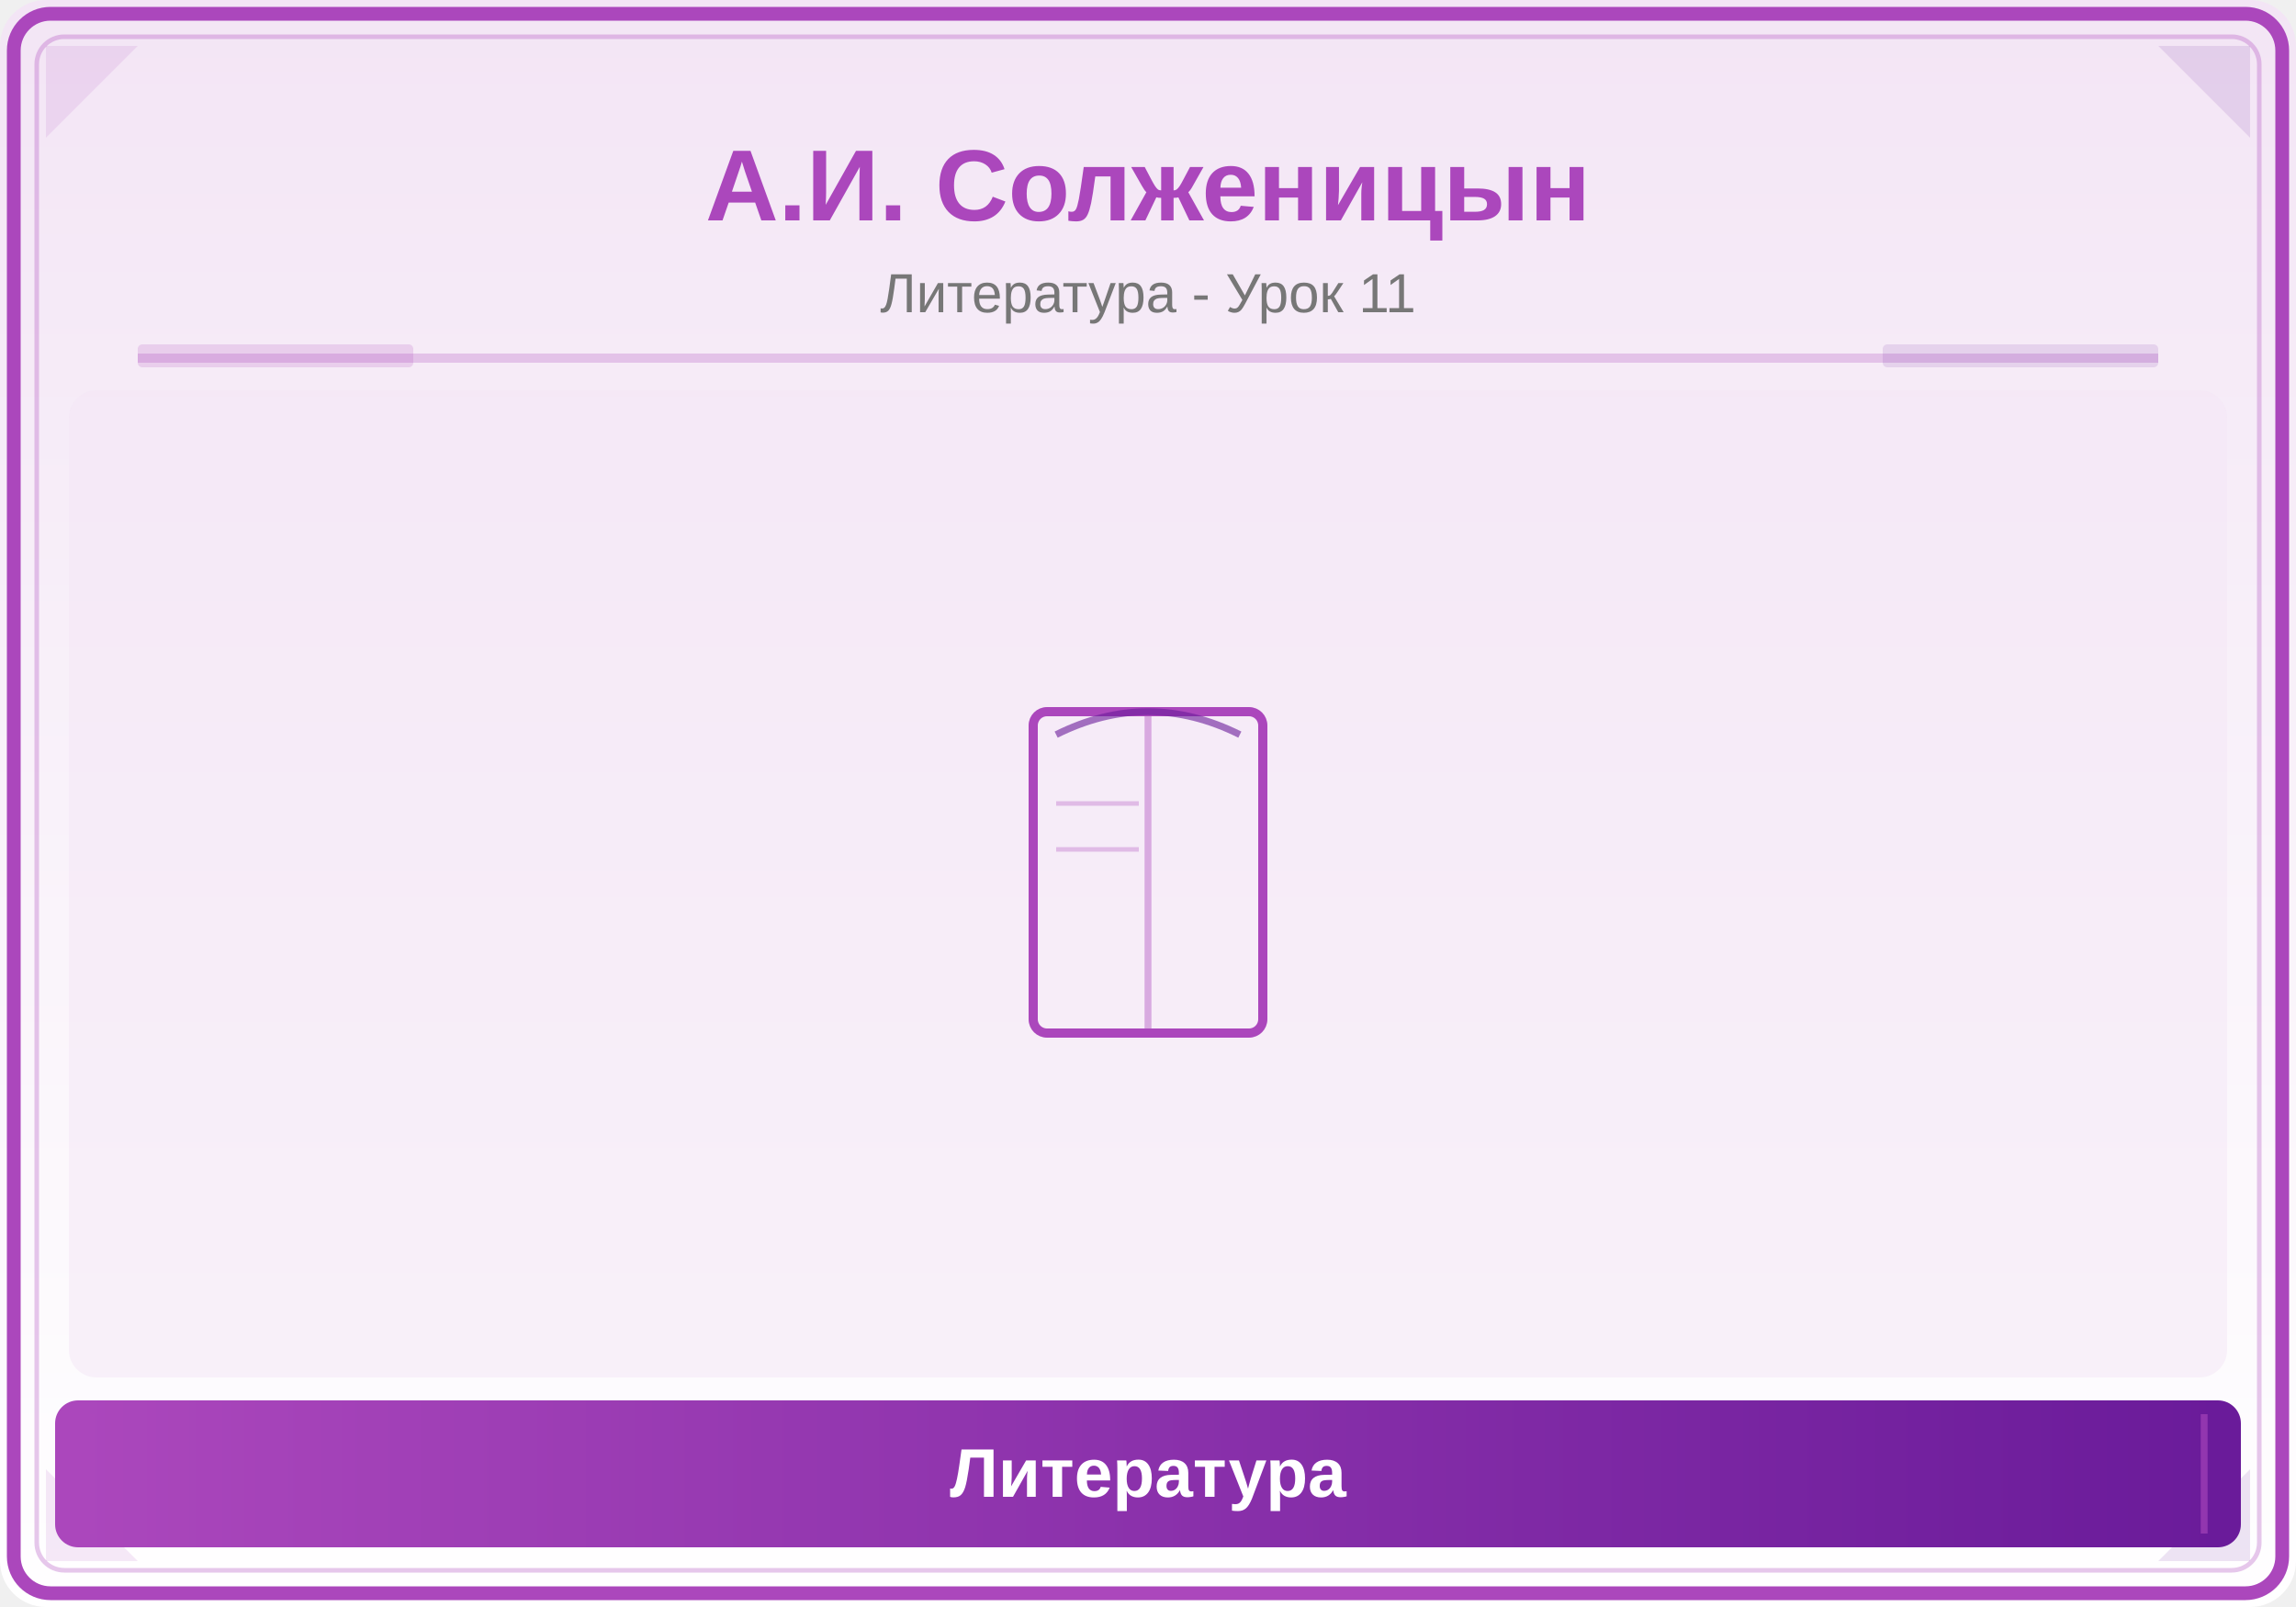
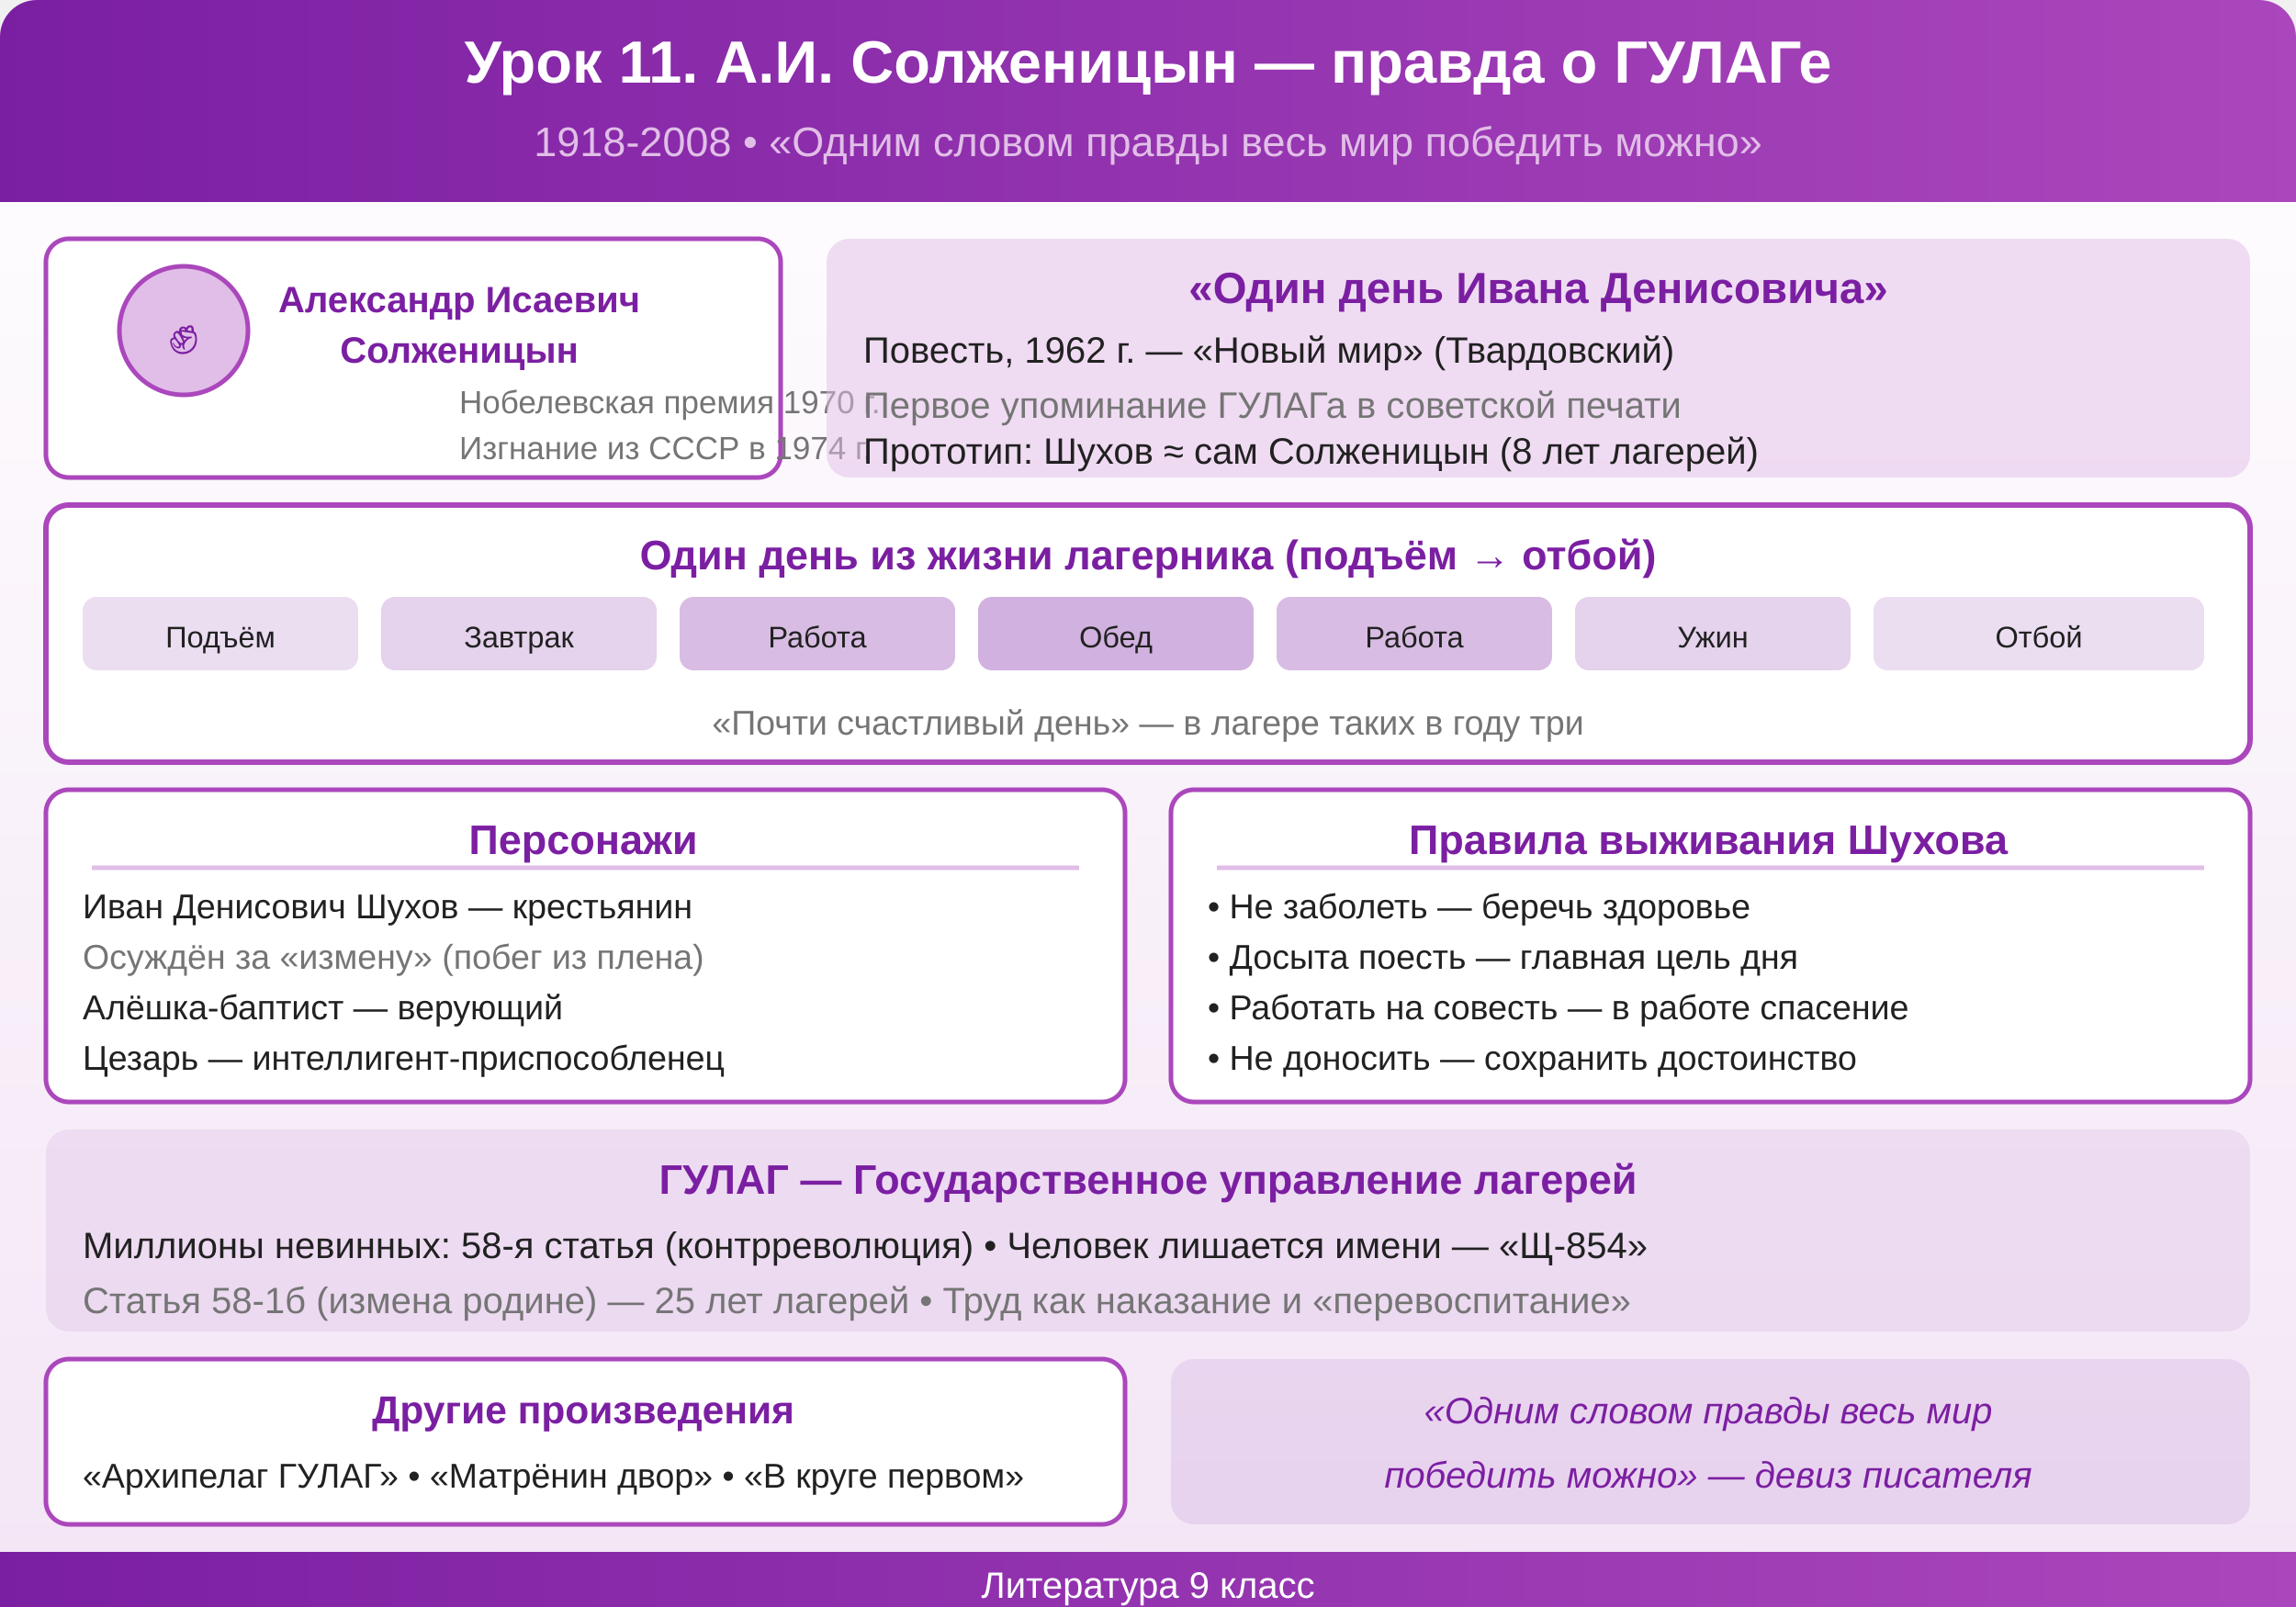
<svg xmlns="http://www.w3.org/2000/svg" viewBox="0 0 500 350">
  <defs>
+     <linearGradient id="hdr" x1="0" y1="0" x2="1" y2="0">
+       <stop offset="0%" stop-color="#7B1FA2" />
+       <stop offset="100%" stop-color="#AB47BC" />
+     </linearGradient>
    <linearGradient id="bg" x1="0" y1="0" x2="0" y2="1">
-       <stop offset="0%" stop-color="#F3E5F5" />
-       <stop offset="100%" stop-color="#FFFFFF" />
-     </linearGradient>
-     <linearGradient id="panel" x1="0" y1="0" x2="1" y2="0">
-       <stop offset="0%" stop-color="#AB47BC" />
-       <stop offset="100%" stop-color="#6A1B9A" />
+       <stop offset="0%" stop-color="#FFFFFF" />
+       <stop offset="100%" stop-color="#F3E5F5" />
    </linearGradient>
  </defs>
-   <rect width="500" height="350" fill="url(#bg)" rx="10" />
-   <rect x="3" y="3" width="494" height="344" rx="8" fill="none" stroke="#AB47BC" stroke-width="3" />
-   <rect x="8" y="8" width="484" height="334" rx="6" fill="none" stroke="#AB47BC" stroke-width="1" opacity="0.3" />
-   <polygon points="10,10 30,10 10,30" fill="#AB47BC" opacity="0.12" />
-   <polygon points="490,10 470,10 490,30" fill="#6A1B9A" opacity="0.12" />
-   <polygon points="10,340 30,340 10,320" fill="#AB47BC" opacity="0.12" />
-   <polygon points="490,340 470,340 490,320" fill="#6A1B9A" opacity="0.12" />
-   <text x="250" y="48" font-family="Arial,sans-serif" font-size="22" font-weight="bold" fill="#AB47BC" text-anchor="middle">А.И. Солженицын</text>
-   <text x="250" y="68" font-family="Arial,sans-serif" font-size="12" fill="#777" text-anchor="middle">Литература - Урок 11</text>
-   <line x1="30" y1="78" x2="470" y2="78" stroke="#AB47BC" stroke-width="2" opacity="0.25" />
-   <rect x="30" y="75" width="60" height="5" fill="#AB47BC" opacity="0.18" rx="1" />
-   <rect x="410" y="75" width="60" height="5" fill="#6A1B9A" opacity="0.12" rx="1" />
-   <clipPath id="ill">
-     <rect x="15" y="85" width="470" height="215" rx="6" />
-   </clipPath>
-   <g clip-path="url(#ill)">
-     <rect x="15" y="85" width="470" height="215" fill="#F3E5F5" opacity="0.5" />
-     <rect x="225" y="155" width="50" height="70" rx="3" fill="none" stroke="#AB47BC" stroke-width="2" />
-     <line x1="250" y1="155" x2="250" y2="225" stroke="#AB47BC" stroke-width="1.5" opacity="0.4" />
-     <path d="M230,160 Q250,150 270,160" fill="none" stroke="#6A1B9A" stroke-width="1.5" opacity="0.6" />
-     <line x1="230" y1="175" x2="248" y2="175" stroke="#AB47BC" stroke-width="1" opacity="0.3" />
-     <line x1="230" y1="185" x2="248" y2="185" stroke="#AB47BC" stroke-width="1" opacity="0.3" />
-   </g>
-   <rect x="12" y="305" width="476" height="32" rx="5" fill="url(#panel)" />
-   <line x1="20" y1="308" x2="20" y2="334" stroke="#AB47BC" stroke-width="1.5" opacity="0.6" />
-   <line x1="480" y1="308" x2="480" y2="334" stroke="#AB47BC" stroke-width="1.5" opacity="0.6" />
-   <text x="250" y="326" font-family="Arial,sans-serif" font-size="15" text-anchor="middle" fill="white" font-weight="bold">Литература</text>
+   <rect width="500" height="350" fill="url(#bg)" rx="8" />
+   <rect width="500" height="44" fill="url(#hdr)" rx="8" />
+   <rect y="36" width="500" height="8" fill="url(#hdr)" />
+   <text x="250" y="18" text-anchor="middle" font-size="13" fill="#FFFFFF" font-weight="bold" font-family="Arial">Урок 11. А.И. Солженицын — правда о ГУЛАГе</text>
+   <text x="250" y="34" text-anchor="middle" font-size="9" fill="#E1BEE7" font-family="Arial">1918-2008 • «Одним словом правды весь мир победить можно»</text>
+   <rect x="10" y="52" width="160" height="52" rx="5" fill="#FFFFFF" stroke="#AB47BC" stroke-width="1" />
+   <circle cx="40" cy="72" r="14" fill="#E1BEE7" stroke="#AB47BC" stroke-width="1" />
+   <text x="40" y="77" text-anchor="middle" font-size="12" fill="#7B1FA2" font-family="Arial">✊</text>
+   <text x="100" y="68" text-anchor="middle" font-size="8" fill="#7B1FA2" font-weight="bold" font-family="Arial">Александр Исаевич</text>
+   <text x="100" y="79" text-anchor="middle" font-size="8" fill="#7B1FA2" font-weight="bold" font-family="Arial">Солженицын</text>
+   <text x="100" y="90" font-size="7" fill="#757575" font-family="Arial">Нобелевская премия 1970 г.</text>
+   <text x="100" y="100" font-size="7" fill="#757575" font-family="Arial">Изгнание из СССР в 1974 г.</text>
+   <rect x="180" y="52" width="310" height="52" rx="5" fill="#E1BEE7" opacity="0.5" />
+   <text x="335" y="66" text-anchor="middle" font-size="9.5" fill="#7B1FA2" font-weight="bold" font-family="Arial">«Один день Ивана Денисовича»</text>
+   <text x="188" y="79" font-size="8" fill="#212121" font-family="Arial">Повесть, 1962 г. — «Новый мир» (Твардовский)</text>
+   <text x="188" y="91" font-size="8" fill="#757575" font-family="Arial">Первое упоминание ГУЛАГа в советской печати</text>
+   <text x="188" y="101" font-size="8" fill="#212121" font-family="Arial">Прототип: Шухов ≈ сам Солженицын (8 лет лагерей)</text>
+   <rect x="10" y="110" width="480" height="56" rx="5" fill="#FFFFFF" stroke="#AB47BC" stroke-width="1.2" />
+   <text x="250" y="124" text-anchor="middle" font-size="9" fill="#7B1FA2" font-weight="bold" font-family="Arial">Один день из жизни лагерника (подъём → отбой)</text>
+   <rect x="18" y="130" width="60" height="16" rx="3" fill="#7B1FA2" opacity="0.15" />
+   <text x="48" y="141" text-anchor="middle" font-size="6.5" fill="#212121" font-family="Arial">Подъём</text>
+   <rect x="83" y="130" width="60" height="16" rx="3" fill="#7B1FA2" opacity="0.2" />
+   <text x="113" y="141" text-anchor="middle" font-size="6.5" fill="#212121" font-family="Arial">Завтрак</text>
+   <rect x="148" y="130" width="60" height="16" rx="3" fill="#7B1FA2" opacity="0.3" />
+   <text x="178" y="141" text-anchor="middle" font-size="6.5" fill="#212121" font-family="Arial">Работа</text>
+   <rect x="213" y="130" width="60" height="16" rx="3" fill="#7B1FA2" opacity="0.35" />
+   <text x="243" y="141" text-anchor="middle" font-size="6.5" fill="#212121" font-family="Arial">Обед</text>
+   <rect x="278" y="130" width="60" height="16" rx="3" fill="#7B1FA2" opacity="0.3" />
+   <text x="308" y="141" text-anchor="middle" font-size="6.5" fill="#212121" font-family="Arial">Работа</text>
+   <rect x="343" y="130" width="60" height="16" rx="3" fill="#7B1FA2" opacity="0.2" />
+   <text x="373" y="141" text-anchor="middle" font-size="6.5" fill="#212121" font-family="Arial">Ужин</text>
+   <rect x="408" y="130" width="72" height="16" rx="3" fill="#7B1FA2" opacity="0.15" />
+   <text x="444" y="141" text-anchor="middle" font-size="6.5" fill="#212121" font-family="Arial">Отбой</text>
+   <text x="250" y="160" text-anchor="middle" font-size="7.5" fill="#757575" font-family="Arial">«Почти счастливый день» — в лагере таких в году три</text>
+   <rect x="10" y="172" width="235" height="68" rx="5" fill="#FFFFFF" stroke="#AB47BC" stroke-width="1" />
+   <text x="127" y="186" text-anchor="middle" font-size="9" fill="#7B1FA2" font-weight="bold" font-family="Arial">Персонажи</text>
+   <line x1="20" y1="189" x2="235" y2="189" stroke="#E1BEE7" stroke-width="1" />
+   <text x="18" y="200" font-size="7.5" fill="#212121" font-family="Arial">Иван Денисович Шухов — крестьянин</text>
+   <text x="18" y="211" font-size="7.5" fill="#757575" font-family="Arial">  Осуждён за «измену» (побег из плена)</text>
+   <text x="18" y="222" font-size="7.5" fill="#212121" font-family="Arial">Алёшка-баптист — верующий</text>
+   <text x="18" y="233" font-size="7.5" fill="#212121" font-family="Arial">Цезарь — интеллигент-приспособленец</text>
+   <rect x="255" y="172" width="235" height="68" rx="5" fill="#FFFFFF" stroke="#AB47BC" stroke-width="1" />
+   <text x="372" y="186" text-anchor="middle" font-size="9" fill="#7B1FA2" font-weight="bold" font-family="Arial">Правила выживания Шухова</text>
+   <line x1="265" y1="189" x2="480" y2="189" stroke="#E1BEE7" stroke-width="1" />
+   <text x="263" y="200" font-size="7.5" fill="#212121" font-family="Arial">• Не заболеть — беречь здоровье</text>
+   <text x="263" y="211" font-size="7.5" fill="#212121" font-family="Arial">• Досыта поесть — главная цель дня</text>
+   <text x="263" y="222" font-size="7.5" fill="#212121" font-family="Arial">• Работать на совесть — в работе спасение</text>
+   <text x="263" y="233" font-size="7.5" fill="#212121" font-family="Arial">• Не доносить — сохранить достоинство</text>
+   <rect x="10" y="246" width="480" height="44" rx="5" fill="#7B1FA2" opacity="0.08" />
+   <text x="250" y="260" text-anchor="middle" font-size="9" fill="#7B1FA2" font-weight="bold" font-family="Arial">ГУЛАГ — Государственное управление лагерей</text>
+   <text x="18" y="274" font-size="8" fill="#212121" font-family="Arial">Миллионы невинных: 58-я статья (контрреволюция) • Человек лишается имени — «Щ-854»</text>
+   <text x="18" y="286" font-size="8" fill="#757575" font-family="Arial">Статья 58-1б (измена родине) — 25 лет лагерей • Труд как наказание и «перевоспитание»</text>
+   <rect x="10" y="296" width="235" height="36" rx="5" fill="#FFFFFF" stroke="#AB47BC" stroke-width="1" />
+   <text x="127" y="310" text-anchor="middle" font-size="8.5" fill="#7B1FA2" font-weight="bold" font-family="Arial">Другие произведения</text>
+   <text x="18" y="324" font-size="7.5" fill="#212121" font-family="Arial">«Архипелаг ГУЛАГ» • «Матрёнин двор» • «В круге первом»</text>
+   <rect x="255" y="296" width="235" height="36" rx="5" fill="#7B1FA2" opacity="0.1" />
+   <text x="372" y="310" text-anchor="middle" font-size="8" fill="#7B1FA2" font-style="italic" font-family="Arial">«Одним словом правды весь мир</text>
+   <text x="372" y="324" text-anchor="middle" font-size="8" fill="#7B1FA2" font-style="italic" font-family="Arial">победить можно» — девиз писателя</text>
+   <rect y="338" width="500" height="12" fill="#7B1FA2" rx="0" />
+   <rect y="338" width="500" height="12" fill="url(#hdr)" rx="0" />
+   <text x="250" y="348" text-anchor="middle" font-size="8" fill="#FFFFFF" font-family="Arial">Литература 9 класс</text>
</svg>
